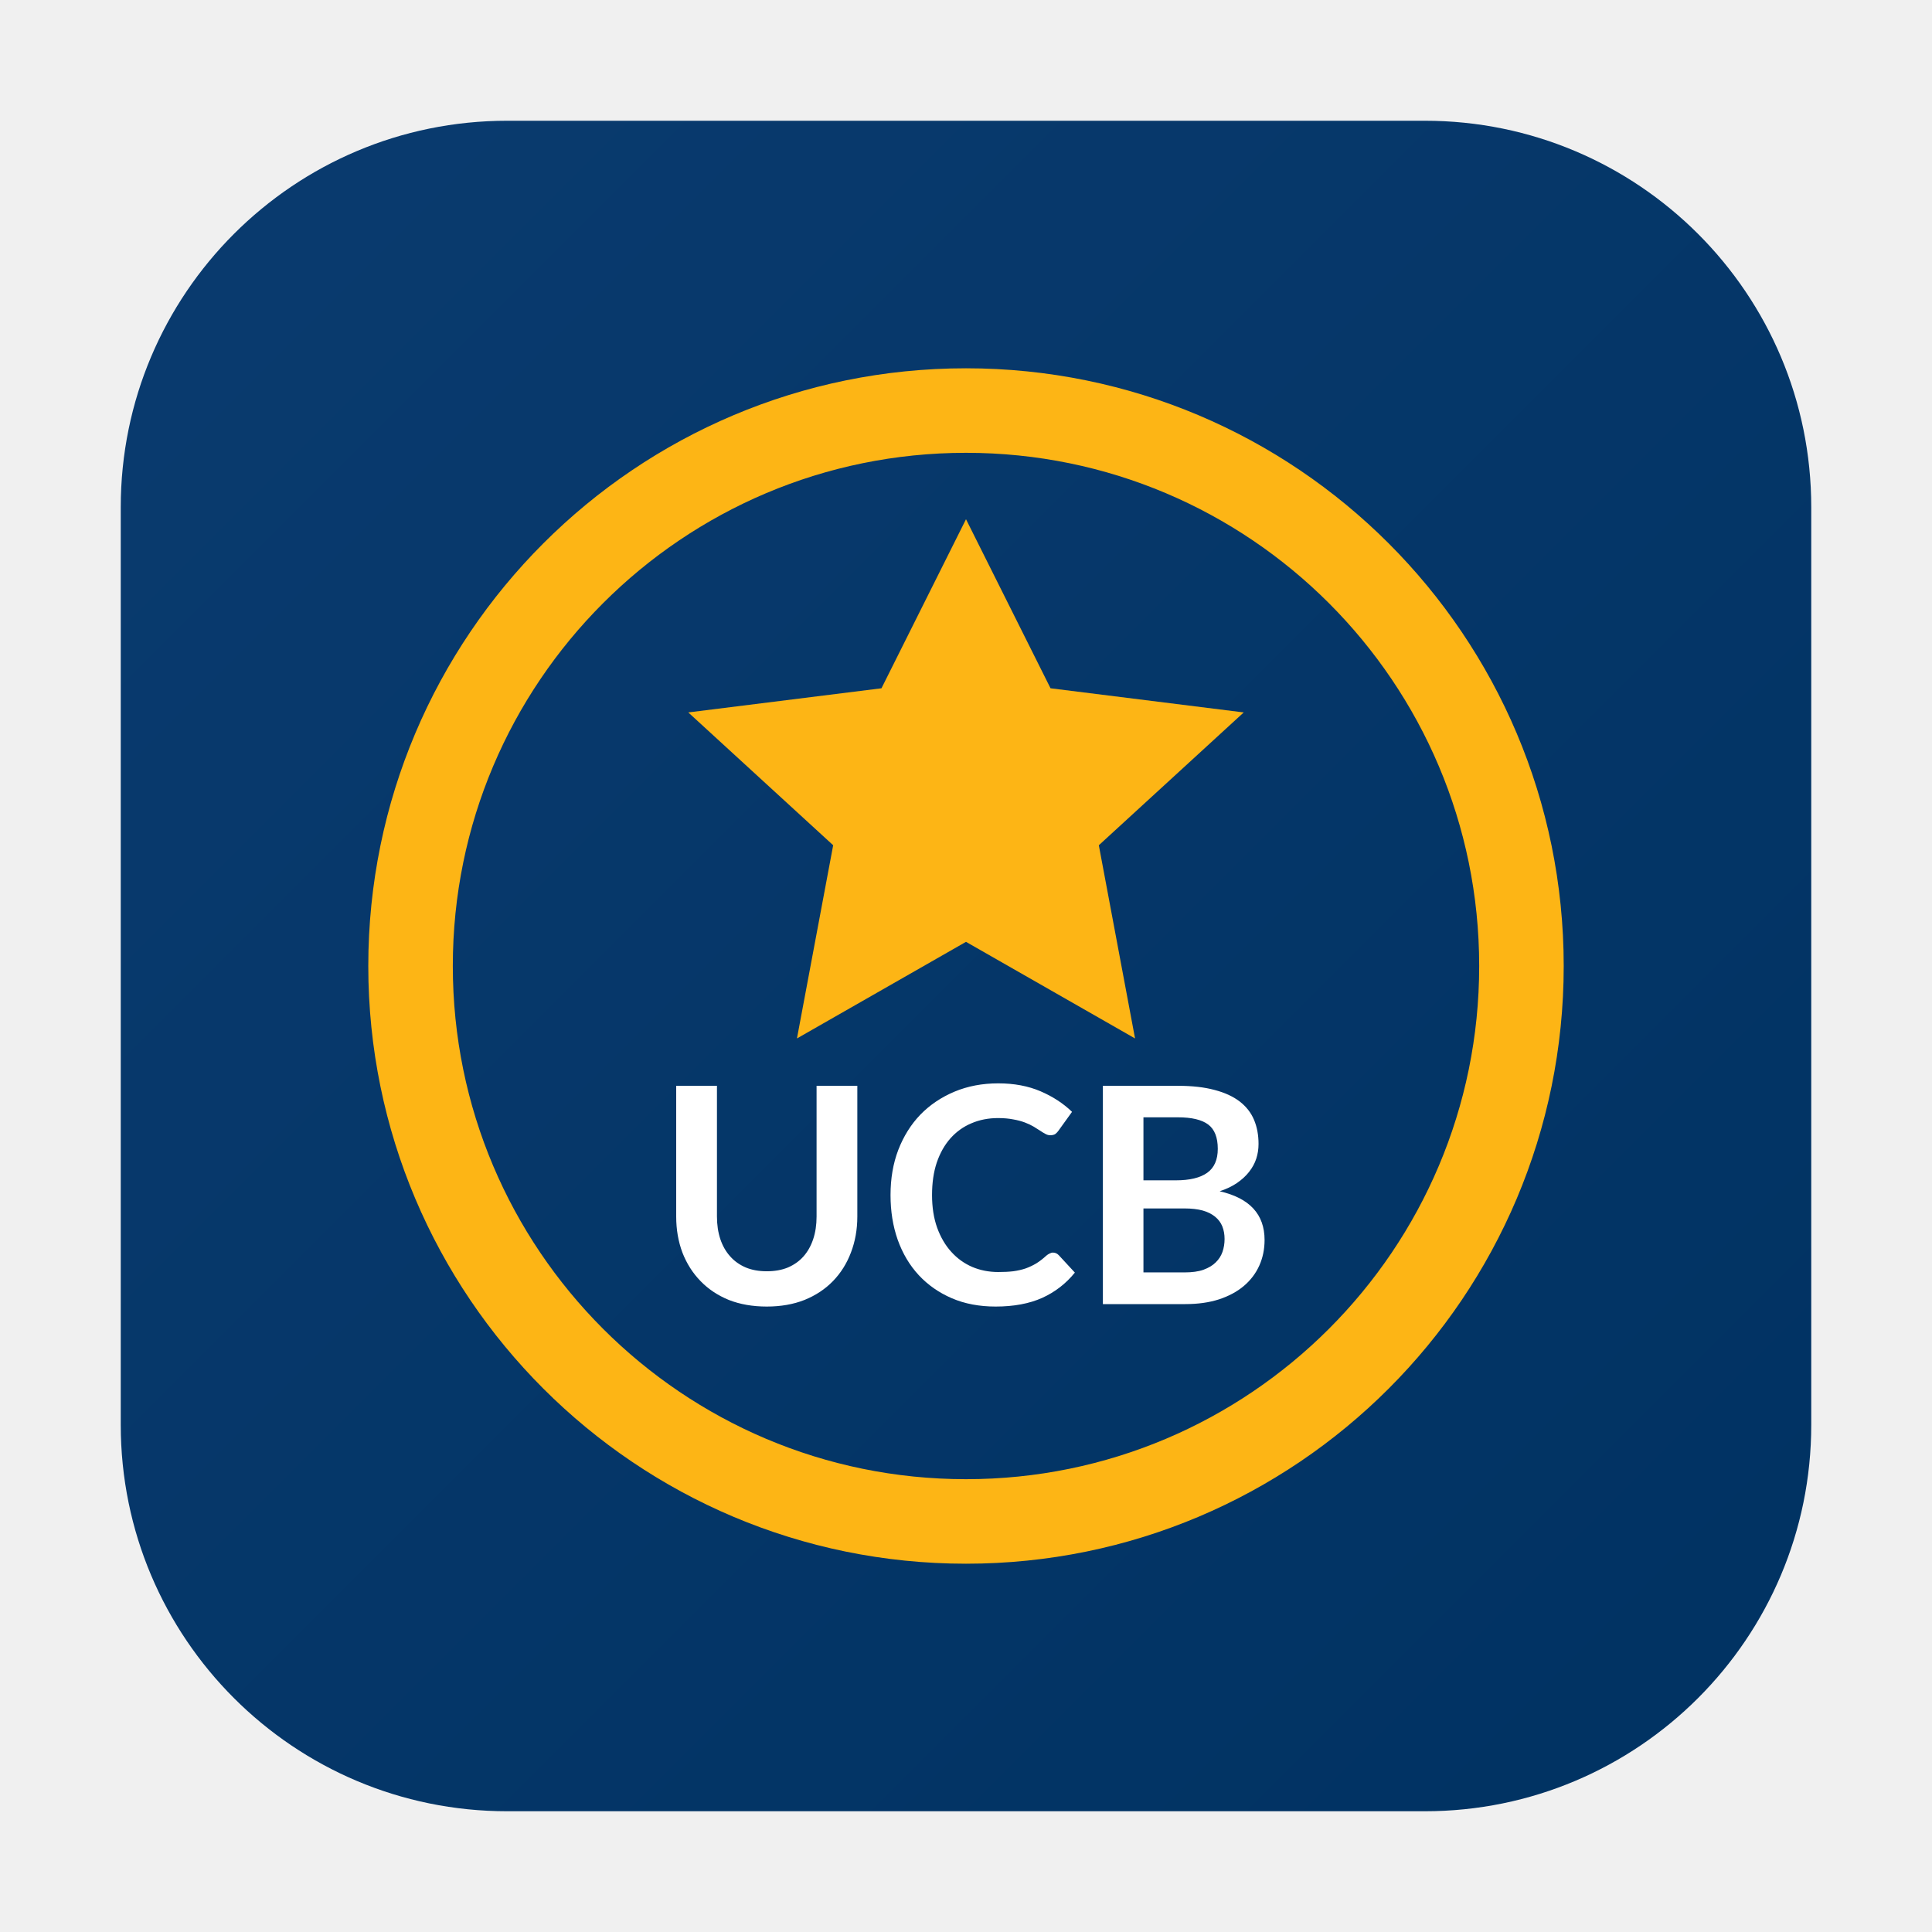
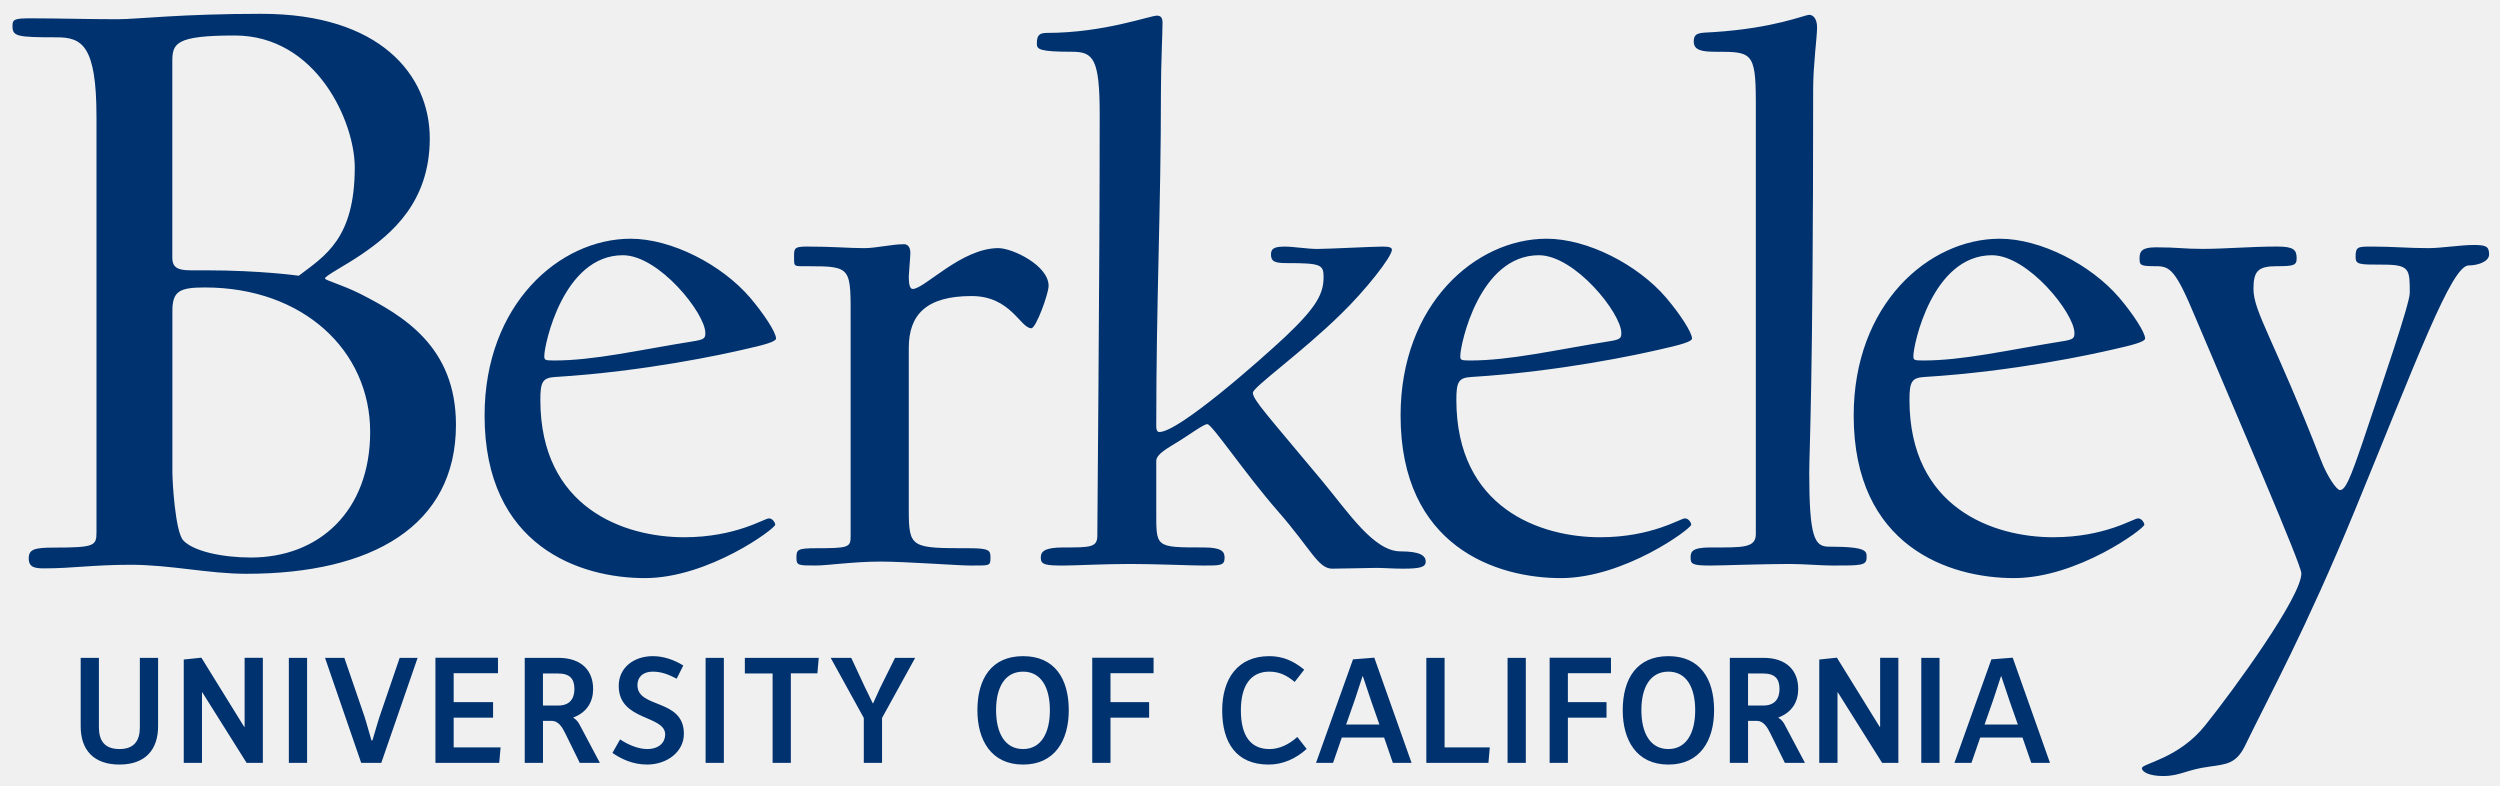
- <svg xmlns="http://www.w3.org/2000/svg" width="160" height="160" viewBox="0 0 160 160" role="img" aria-labelledby="title desc">
-   <defs>
-     <linearGradient id="ucb-bg" x1="0" y1="0" x2="1" y2="1">
-       <stop offset="0%" stop-color="#0a3b6f" />
-       <stop offset="100%" stop-color="#003262" />
-     </linearGradient>
-   </defs>
-   <rect x="10" y="10" width="140" height="140" rx="32" fill="url(#ucb-bg)" />
-   <circle cx="80" cy="80" r="46" fill="none" stroke="#fdb515" stroke-width="7" />
-   <path d="M80 43l7 14 16 2-12 11 3 16-14-8-14 8 3-16-12-11 16-2z" fill="#fdb515" />
-   <text x="80" y="108" text-anchor="middle" font-family="Lato, Verdana, Helvetica, sans-serif" font-size="25" font-weight="700" fill="#ffffff">UCB</text>
+ <svg xmlns="http://www.w3.org/2000/svg" xml:space="preserve" height="67.592" viewBox="0 0 215.125 67.592" width="215.12" version="1.1">
+   <g transform="matrix(1.25 0 0 -1.25 -320.94 394.8)">
+     <path d="m274.77 314.89c-5.595 0-8.579-0.373-9.885-0.373-2.176 0-4.103 0.062-6.031 0.062-1.056 0-1.243-0.063-1.243-0.498 0-0.746 0.248-0.809 3.047-0.809 1.74 0 2.736-0.56 2.736-5.471v-28.6c0-0.932-0.125-1.057-2.923-1.057-1.368 0-1.741-0.124-1.741-0.746 0-0.622 0.435-0.684 1.058-0.684 1.989 0 3.357 0.248 5.968 0.248 2.736 0 5.347-0.621 7.959-0.621 8.643 0 14.425 3.294 14.425 10.258 0 5.409-3.669 7.523-6.591 9.016-1.244 0.622-2.425 0.932-2.425 1.056 0 0.186 1.368 0.87 2.55 1.679 1.99 1.367 4.663 3.545 4.663 7.959 0 4.415-3.482 8.58-11.566 8.58zm106.53-0.071c-0.325 0-2.38-0.919-6.598-1.19-0.919-0.054-1.352 0.001-1.352-0.648 0-0.596 0.541-0.704 1.515-0.704 2.433 0 2.758 0 2.758-3.406v-29.797c0-0.974-0.92-0.92-3.137-0.92-1.298 0-1.352-0.325-1.352-0.704 0-0.432 0.108-0.541 1.352-0.541 0.757 0 3.624 0.108 5.462 0.108 0.975 0 2.164-0.108 2.975-0.108 1.946 0 2.325 0 2.325 0.541 0 0.433 0.108 0.758-2.596 0.758-0.973 0-1.352 0.595-1.352 5.083 0 1.569 0.27 5.84 0.27 26.445 0 1.622 0.27 3.57 0.27 4.219 0 0.595-0.271 0.865-0.541 0.865zm-44.897-0.054c-0.487 0-3.678-1.189-7.571-1.189-0.595 0-0.703-0.217-0.703-0.757 0-0.38 0.216-0.542 2.433-0.542 1.46 0 1.893-0.487 1.893-4.326 0-11.411-0.163-27.418-0.163-28.986 0-0.811-0.486-0.811-2.325-0.811-1.298 0-1.568-0.27-1.568-0.704 0-0.486 0.324-0.541 1.568-0.541 0.757 0 2.758 0.108 4.598 0.108 1.73 0 4.217-0.108 5.028-0.108 1.19 0 1.46 0 1.46 0.541 0 0.433-0.216 0.704-1.46 0.704-3.353 0-3.244-0-3.244 2.541v3.407c0 0.487 0.757 0.866 1.622 1.407 0.919 0.595 1.676 1.135 1.892 1.135 0.325 0 2.597-3.408 4.868-6.003s2.758-3.948 3.732-3.948c0.757 0 2.379 0.054 3.028 0.054 0.486 0 1.189-0.054 1.838-0.054 1.19 0 1.568 0.108 1.568 0.487 0 0.432-0.432 0.704-1.73 0.704-1.839 0-3.569 2.649-5.409 4.866-3.785 4.543-4.758 5.57-4.758 6.057 0 0.379 3.353 2.757 6.057 5.408 1.676 1.622 3.514 3.947 3.514 4.434 0 0.163-0.216 0.216-0.648 0.216-0.648 0-3.786-0.162-4.489-0.162-0.649 0-1.676 0.162-2.216 0.162-0.703 0-0.973-0.108-0.973-0.541 0-0.487 0.27-0.595 1.081-0.595 2.379 0 2.541-0.108 2.541-0.973 0-1.135-0.487-2.055-2.595-4.056-1.73-1.623-7.356-6.598-8.708-6.598-0.162 0-0.216 0.162-0.216 0.379 0 8.815 0.323 14.871 0.323 23.091 0 1.73 0.109 4.003 0.109 4.705 0 0.325-0.108 0.487-0.378 0.487zm-63.499-1.367c5.658 0 8.27-5.969 8.27-9.078 0-4.912-2.052-6.093-3.855-7.461 0 0-2.612 0.373-6.404 0.373-1.493 0-2.301-0.124-2.301 0.871v13.491c0 1.244 0.187 1.803 4.29 1.803zm27.266-13.991c-4.921 0-10.059-4.543-10.059-12.168 0-9.031 6.598-11.195 11.032-11.195 4.38 0 8.977 3.408 8.977 3.678 0 0.108-0.162 0.433-0.433 0.433-0.324 0-2.271-1.298-5.84-1.298-4.111 0-9.898 2.001-9.898 9.464 0 1.244 0.163 1.514 1.029 1.568 6.164 0.379 11.572 1.567 12.978 1.893 1.461 0.325 2.218 0.541 2.218 0.757 0 0.432-0.866 1.731-1.786 2.812-1.946 2.272-5.407 4.056-8.22 4.056zm63.057 0c-4.92 0-10.059-4.543-10.059-12.168 0-9.031 6.598-11.195 11.032-11.195 4.38 0 8.977 3.408 8.977 3.678 0 0.108-0.163 0.433-0.433 0.433-0.325 0-2.272-1.298-5.841-1.298-4.11 0-9.896 2.001-9.896 9.464 0 1.244 0.162 1.514 1.027 1.568 6.165 0.379 11.572 1.567 12.979 1.893 1.46 0.325 2.217 0.541 2.217 0.757 0 0.432-0.865 1.731-1.784 2.812-1.948 2.272-5.408 4.056-8.22 4.056zm31.192 0c-4.921 0-10.059-4.543-10.059-12.168 0-9.031 6.598-11.195 11.032-11.195 4.38 0 8.977 3.408 8.977 3.678 0 0.108-0.163 0.433-0.433 0.433-0.325 0-2.271-1.298-5.841-1.298-4.109 0-9.896 2.001-9.896 9.464 0 1.244 0.162 1.514 1.027 1.568 6.165 0.379 11.573 1.567 12.979 1.893 1.46 0.325 2.217 0.541 2.217 0.757 0 0.432-0.865 1.731-1.784 2.812-1.946 2.272-5.408 4.056-8.22 4.056zm-75.43-0.378c-0.866 0-1.894-0.27-2.759-0.27-1.081 0-2.109 0.109-3.948 0.109-0.92 0-0.866-0.163-0.866-0.812 0-0.595-0-0.541 0.974-0.541 3.028 0 2.92-0.108 2.92-3.785v-14.818c0-0.757-0.162-0.811-2.379-0.811-1.298 0-1.352-0.108-1.352-0.649 0-0.541 0.108-0.541 1.352-0.541 0.757 0 2.596 0.27 4.434 0.27 1.731 0 5.354-0.27 6.111-0.27 1.406 0 1.46-0.054 1.46 0.541 0 0.487-0.054 0.649-1.46 0.649-4.002 0-4.163 0.001-4.163 2.65v11.141c0 2.271 1.189 3.569 4.325 3.569 2.704 0 3.354-2.217 4.111-2.217 0.325 0 1.189 2.379 1.189 2.92 0 1.405-2.487 2.596-3.462 2.596-2.542 0-5.082-2.812-5.893-2.812-0.216 0-0.27 0.378-0.27 0.865 0 0.163 0.108 1.352 0.108 1.623 0 0.433-0.216 0.595-0.433 0.595zm107.98-0.054c-0.757 0-2.217-0.216-3.028-0.216-1.461 0-2.434 0.108-3.894 0.108-0.974 0-1.136 0-1.136-0.703 0-0.541 0.216-0.541 1.893-0.541 1.838 0 1.837-0.324 1.837-1.946 0-0.757-1.946-6.382-3.244-10.275-0.865-2.542-1.19-3.299-1.568-3.299-0.216 0-0.866 0.919-1.299 2.055-3.244 8.329-4.65 10.222-4.65 11.79 0 1.244 0.324 1.568 1.622 1.568 1.135 0 1.352 0.054 1.352 0.541 0 0.596-0.217 0.812-1.352 0.812-1.73 0-3.623-0.162-5.138-0.162-1.298 0-1.676 0.108-3.19 0.108-0.974 0-1.135-0.271-1.135-0.758 0-0.486 0.054-0.541 1.135-0.541 0.973 0 1.352-0.271 2.704-3.515 2.974-7.03 7.3-17.035 7.3-17.63 0-1.622-4.649-8.003-6.597-10.436-1.839-2.326-4.38-2.651-4.38-2.975 0-0.271 0.541-0.541 1.46-0.541 1.19 0 1.568 0.432 3.19 0.648 1.19 0.163 1.839 0.217 2.434 1.406 1.73 3.57 4.164 7.95 7.571 16.224 4.272 10.382 6.652 16.872 7.841 16.872 0.649 0 1.405 0.271 1.405 0.757 0 0.596-0.27 0.65-1.135 0.65zm-127.34-0.704c2.488 0 5.678-4.001 5.678-5.353 0-0.325-0.053-0.433-0.648-0.541-4.056-0.649-6.976-1.353-9.788-1.353-0.649 0-0.649 0.054-0.649 0.325 0 0.758 1.298 6.922 5.408 6.922zm63.056 0c2.489 0 5.679-4.001 5.679-5.353 0-0.325-0.054-0.433-0.649-0.541-4.056-0.649-6.976-1.353-9.787-1.353-0.649 0-0.649 0.054-0.649 0.325 0 0.758 1.298 6.922 5.407 6.922zm31.192 0c2.487 0 5.679-4.001 5.679-5.353 0-0.325-0.054-0.433-0.649-0.541-4.056-0.649-6.976-1.353-9.788-1.353-0.649 0-0.649 0.054-0.649 0.325 0 0.758 1.297 6.922 5.408 6.922zm-123.02-2.219c6.777 0 11.377-4.352 11.377-9.948 0-5.409-3.481-8.643-8.206-8.643-1.99 0-3.979 0.436-4.663 1.182-0.559 0.622-0.746 4.103-0.746 4.663v11.13c0 1.367 0.498 1.616 2.239 1.616zm30.831-25.381c-1.278 0-2.343-0.771-2.343-2.048 0-2.427 3.198-1.994 3.198-3.345 0-0.538-0.412-1.002-1.245-1.002-0.559 0-1.266 0.263-1.858 0.664l-0.527-0.929c0.591-0.411 1.393-0.802 2.385-0.802 1.383 0 2.533 0.888 2.533 2.112 0 2.459-3.198 1.72-3.198 3.356 0 0.538 0.359 0.928 1.056 0.928 0.623 0 1.108-0.211 1.646-0.485l0.454 0.908c-0.612 0.38-1.341 0.644-2.1 0.644zm25.493 0c-2.174 0-3.144-1.552-3.144-3.726 0-2.068 0.96-3.737 3.144-3.737s3.145 1.668 3.145 3.737c0 2.174-0.971 3.726-3.145 3.726zm16.947 0c-2.174 0-3.241-1.562-3.241-3.737 0-2.216 0.972-3.726 3.198-3.726 0.971 0 1.879 0.402 2.617 1.077l-0.644 0.823c-0.591-0.538-1.266-0.833-1.91-0.833-1.341 0-1.974 0.96-1.974 2.67 0 1.699 0.676 2.659 1.953 2.659 0.686 0 1.193-0.243 1.752-0.707l0.655 0.845c-0.76 0.623-1.509 0.929-2.406 0.929zm27.477 0c-2.175 0-3.144-1.552-3.144-3.726 0-2.068 0.96-3.737 3.144-3.737s3.145 1.668 3.145 3.737c0 2.174-0.971 3.726-3.145 3.726zm-100.99-0.105-1.214-0.127v-7.113h1.256v4.855h0.021l3.05-4.855h1.119v7.23h-1.256v-4.75h-0.031l-2.945 4.761zm16.112 0v-7.241h4.391l0.095 1.066h-3.23v2.047h2.712v1.066h-2.712v1.994h3.05v1.066h-4.306zm45.215 0v-7.241h1.256v3.113h2.66v1.066h-2.66v1.994h2.966v1.066h-4.221zm19.416 0-1.466-0.116-2.544-7.124h1.172l0.601 1.742h2.913l0.602-1.742h1.288l-2.566 7.241zm12.071 0v-7.241h1.256v3.113h2.66v1.066h-2.66v1.994h2.966v1.066h-4.222zm19.775 0-1.214-0.127v-7.113h1.256v4.855h0.022l3.049-4.855h1.119v7.23h-1.256v-4.75h-0.032l-2.944 4.761zm12.102 0-1.467-0.116-2.544-7.124h1.172l0.602 1.742h2.913l0.602-1.742h1.288l-2.565 7.241zm-133-0.011v-4.717c0-1.625 0.897-2.629 2.67-2.629 1.762 0 2.659 1.003 2.659 2.639v4.707h-1.256v-4.791c0-0.897-0.379-1.488-1.403-1.488-1.034 0-1.415 0.59-1.415 1.498v4.78h-1.256zm14.33 0v-7.23h1.256v7.23h-1.256zm2.49 0 2.491-7.23h1.382l2.502 7.23h-1.235l-1.382-4.042s-0.137-0.411-0.496-1.646h-0.063c-0.348 1.235-0.485 1.657-0.485 1.657l-1.383 4.031h-1.33zm13.749 0v-7.23h1.256v2.892h0.602c0.454 0 0.718-0.423 0.929-0.855l1.002-2.037h1.383l-1.383 2.607c-0.084 0.169-0.211 0.359-0.443 0.497v0.02c0.95 0.359 1.362 1.097 1.362 1.962 0 1.256-0.792 2.143-2.386 2.143h-2.321zm12.451 0v-7.23h1.256v7.23h-1.256zm2.701 0v-1.077h1.911v-6.153h1.256v6.164h1.826l0.095 1.066h-5.088zm5.909 0 2.28-4.137v-3.093h1.256v3.093l2.28 4.137h-1.384l-1.023-2.059s-0.127-0.263-0.485-1.066h-0.031c-0.381 0.802-0.518 1.066-0.518 1.066l-0.96 2.059h-1.414zm41.005 0v-7.23h4.274l0.095 1.066h-3.113v6.163h-1.256zm5.592 0v-7.23h1.256v7.23h-1.256zm15.3 0v-7.23h1.256v2.892h0.602c0.454 0 0.718-0.423 0.929-0.855l1.002-2.037h1.383l-1.383 2.607c-0.084 0.169-0.211 0.359-0.443 0.497v0.02c0.95 0.359 1.362 1.097 1.362 1.962 0 1.256-0.792 2.143-2.386 2.143h-2.322zm13.18 0v-7.23h1.256v7.23h-1.256zm-61.834-0.95c1.246 0 1.847-1.087 1.847-2.659s-0.611-2.67-1.847-2.67c-1.245 0-1.857 1.097-1.857 2.68 0 1.573 0.612 2.648 1.857 2.648zm44.423 0c1.246 0 1.847-1.087 1.847-2.659s-0.612-2.67-1.847-2.67c-1.246 0-1.857 1.097-1.857 2.68 0 1.573 0.612 2.648 1.857 2.648zm-77.472-0.127h1.034c0.855 0 1.13-0.401 1.13-1.077 0-0.686-0.349-1.129-1.109-1.129h-1.056v2.205zm82.959 0h1.034c0.855 0 1.13-0.401 1.13-1.077 0-0.686-0.349-1.129-1.109-1.129h-1.056v2.205zm-26.538-0.19h0.021c0.496-1.498 0.58-1.73 0.58-1.73l0.559-1.594h-2.291l0.559 1.594s0.085 0.232 0.57 1.73zm43.948 0h0.021c0.496-1.498 0.581-1.73 0.581-1.73l0.559-1.594h-2.291l0.56 1.594s0.084 0.232 0.57 1.73z" fill="#00326f" />
+   </g>
</svg>
